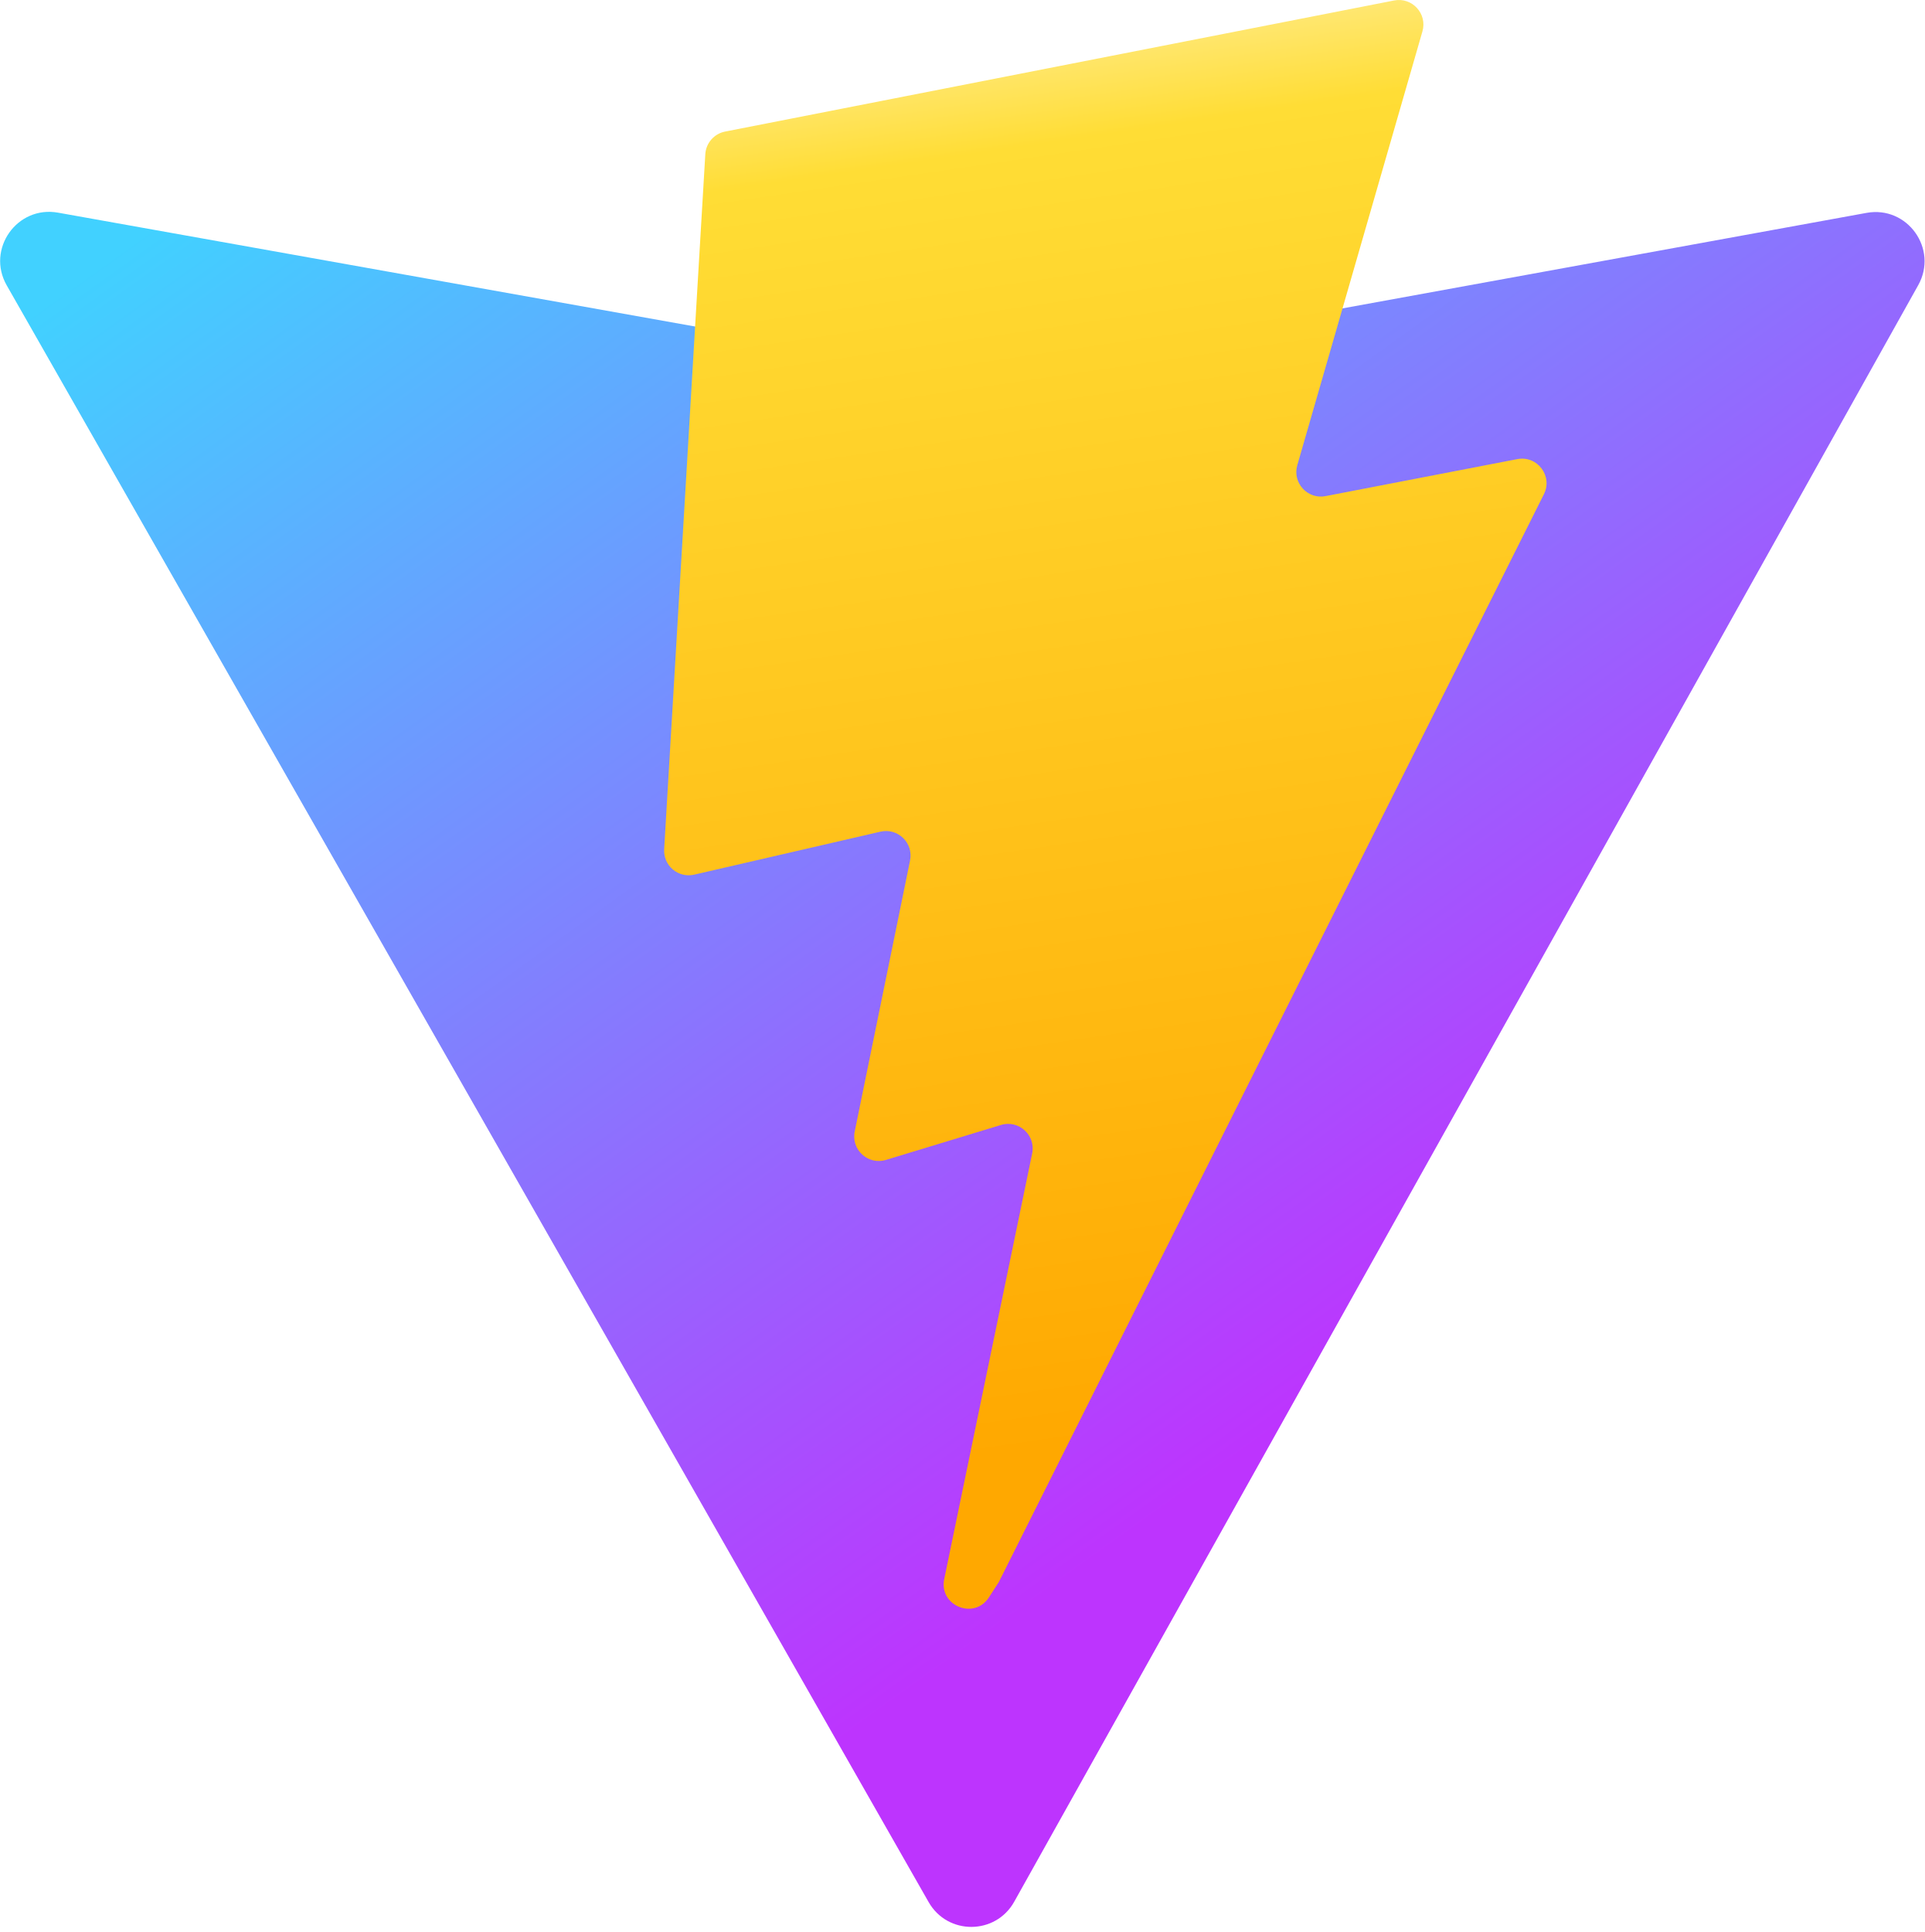
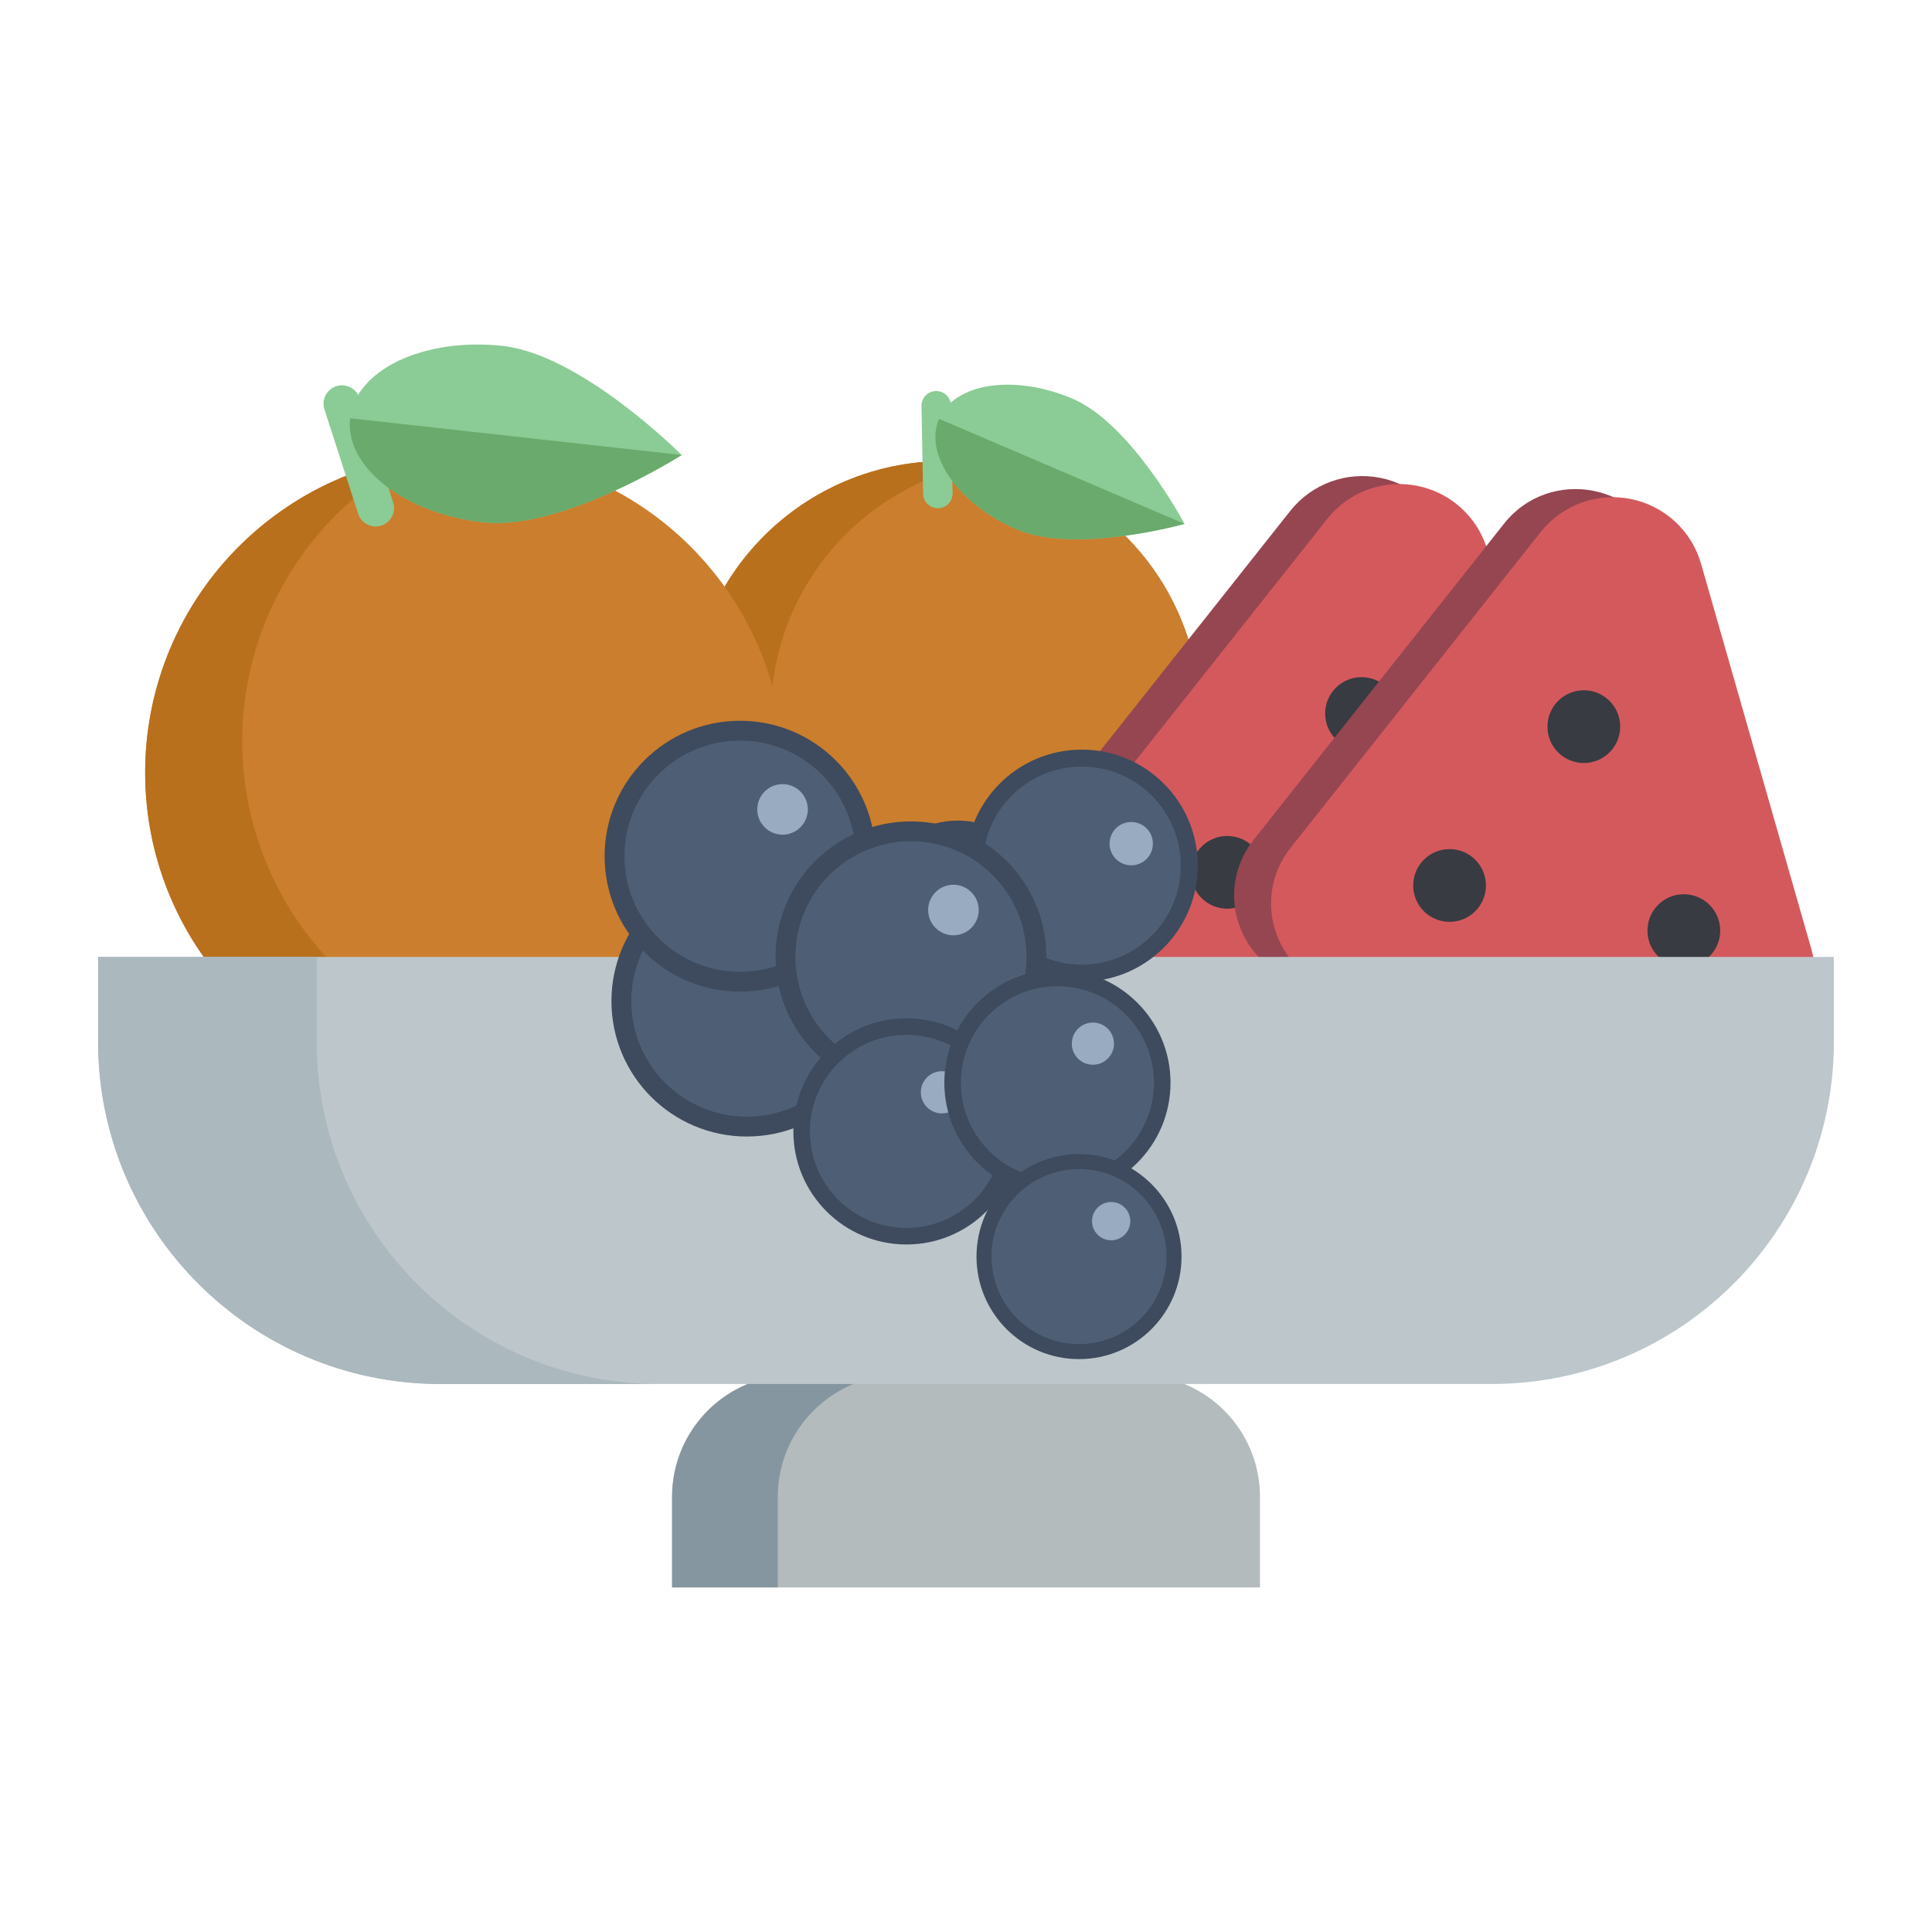
- <svg xmlns="http://www.w3.org/2000/svg" aria-hidden="true" role="img" class="iconify iconify--logos" width="31.88" height="32" preserveAspectRatio="xMidYMid meet" viewBox="0 0 256 257">
+ <svg xmlns="http://www.w3.org/2000/svg" id="ICON" viewBox="0 0 512 512">
  <defs>
-     <linearGradient id="IconifyId1813088fe1fbc01fb466" x1="-.828%" x2="57.636%" y1="7.652%" y2="78.411%">
-       <stop offset="0%" stop-color="#41D1FF" />
-       <stop offset="100%" stop-color="#BD34FE" />
-     </linearGradient>
-     <linearGradient id="IconifyId1813088fe1fbc01fb467" x1="43.376%" x2="50.316%" y1="2.242%" y2="89.03%">
-       <stop offset="0%" stop-color="#FFEA83" />
-       <stop offset="8.333%" stop-color="#FFDD35" />
-       <stop offset="100%" stop-color="#FFA800" />
-     </linearGradient>
+     <style>.cls-3{fill:#cb7e2d}.cls-4{fill:#b8701c}.cls-5{fill:#8bcb95}.cls-6{fill:#6aaa6c}.cls-7{fill:#964651}.cls-8{fill:#d4595d}.cls-9{fill:#383b41}.cls-10{fill:#3e4a5d}.cls-11{fill:#4e5f75}.cls-12{fill:#98abc1}</style>
  </defs>
-   <path fill="url(#IconifyId1813088fe1fbc01fb466)" d="M255.153 37.938L134.897 252.976c-2.483 4.44-8.862 4.466-11.382.048L.875 37.958c-2.746-4.814 1.371-10.646 6.827-9.67l120.385 21.517a6.537 6.537 0 0 0 2.322-.004l117.867-21.483c5.438-.991 9.574 4.796 6.877 9.62Z" />
-   <path fill="url(#IconifyId1813088fe1fbc01fb467)" d="M185.432.063L96.44 17.501a3.268 3.268 0 0 0-2.634 3.014l-5.474 92.456a3.268 3.268 0 0 0 3.997 3.378l24.777-5.718c2.318-.535 4.413 1.507 3.936 3.838l-7.361 36.047c-.495 2.426 1.782 4.5 4.151 3.78l15.304-4.649c2.372-.72 4.652 1.36 4.15 3.788l-11.698 56.621c-.732 3.542 3.979 5.473 5.943 2.437l1.313-2.028l72.516-144.72c1.215-2.423-.88-5.186-3.54-4.672l-25.505 4.922c-2.396.462-4.435-1.77-3.759-4.114l16.646-57.705c.677-2.35-1.37-4.583-3.769-4.113Z" />
+   <path d="M210.42 364.35h91.16a32.33 32.33 0 0 1 32.33 32.33v24H178.09v-24a32.33 32.33 0 0 1 32.33-32.33z" style="fill:#b3bbbc" />
+   <path d="M238.45 364.35h-28a32.33 32.33 0 0 0-32.33 32.33v24h28v-24a32.34 32.34 0 0 1 32.33-32.33z" style="fill:#8596a0" />
+   <circle class="cls-3" cx="250.36" cy="189.95" r="67.77" />
+   <path class="cls-4" d="M182.6 191.21a67.8 67.8 0 0 0 79.85 65.44 67.78 67.78 0 0 1-2.45-133.8 67.85 67.85 0 0 0-77.37 68.36z" />
+   <rect class="cls-5" x="244.41" y="103.63" width="7.81" height="31.07" rx="3.91" transform="rotate(178.94 248.319 119.162)" />
+   <path class="cls-5" d="M284.32 105.7c-15.5-6.63-31.37-4.25-35.46 5.3s5.16 22.67 20.66 29.31 44.4-1.48 44.4-1.48-14.11-26.51-29.6-33.13z" />
+   <path class="cls-6" d="M313.92 138.83 248.86 111c-4.09 9.57 5.16 22.67 20.66 29.31s44.4-1.48 44.4-1.48z" />
+   <path class="cls-7" d="M384.44 143.79 413.69 246a23.62 23.62 0 0 1-27.18 29.69L289.6 257a23.62 23.62 0 0 1-14-37.86l66.37-83.79a24.36 24.36 0 0 1 42.47 8.44z" />
+   <path class="cls-8" d="m394.24 145.93 29.26 102.21a23.62 23.62 0 0 1-27.18 29.7l-96.91-18.69a23.62 23.62 0 0 1-14.05-37.86l66.38-83.78a24.35 24.35 0 0 1 42.5 8.42z" />
+   <circle class="cls-9" cx="389.67" cy="243.14" r="9.64" />
+   <circle class="cls-9" cx="360.82" cy="189.09" r="9.64" />
+   <circle class="cls-9" cx="325.24" cy="231.18" r="9.64" />
+   <path class="cls-7" d="m441 147.27 29.26 102.22a23.61 23.61 0 0 1-27.18 29.69l-96.92-18.68a23.62 23.62 0 0 1-14-37.86l66.37-83.79c12.27-15.54 37.01-10.64 42.47 8.42z" />
+   <path class="cls-8" d="m450.8 149.41 29.26 102.21a23.63 23.63 0 0 1-27.18 29.7L356 262.63a23.62 23.62 0 0 1-14.05-37.86L408.3 141a24.35 24.35 0 0 1 42.5 8.41z" />
+   <circle class="cls-9" cx="446.23" cy="246.62" r="9.64" />
+   <circle class="cls-9" cx="419.73" cy="192.57" r="9.64" />
+   <circle class="cls-9" cx="384.15" cy="234.66" r="9.64" />
+   <circle class="cls-3" cx="123.15" cy="204.74" r="84.68" />
+   <path class="cls-4" d="M42.56 230.77a84.74 84.74 0 0 0 119.19 49.35A84.69 84.69 0 0 1 110.35 121a84.75 84.75 0 0 0-67.79 109.77z" />
+   <rect class="cls-5" x="90.2" y="101.41" width="9.76" height="38.82" rx="4.88" transform="rotate(162.1 95.084 120.817)" />
+   <path class="cls-5" d="M133.27 91.68c-20.94-2.32-39.06 6.32-40.49 19.17s14.37 25.26 35.31 27.57 52.56-17.84 52.56-17.84-26.47-26.58-47.38-28.9z" />
+   <path class="cls-6" d="m180.65 120.58-87.87-9.73c-1.43 12.93 14.37 25.26 35.31 27.57s52.56-17.84 52.56-17.84z" />
+   <circle class="cls-10" cx="253.84" cy="240.75" r="23.28" />
+   <circle class="cls-11" cx="253.84" cy="240.75" r="19.87" />
+   <circle class="cls-12" cx="263.78" cy="236.35" r="4.35" />
+   <path d="M26 253.6h460v22.46a90.71 90.71 0 0 1-90.71 90.71H116.71A90.71 90.71 0 0 1 26 276.07V253.6z" style="fill:#bdc7cb" />
+   <path d="M83.92 276.07V253.6H26v22.47a90.71 90.71 0 0 0 90.71 90.71h57.92a90.71 90.71 0 0 1-90.71-90.71z" style="fill:#abb8be" />
+   <circle class="cls-10" cx="286.68" cy="229.4" r="30.74" />
+   <circle class="cls-11" cx="286.68" cy="229.4" r="26.24" />
+   <circle class="cls-12" cx="299.79" cy="223.58" r="5.74" />
+   <circle class="cls-10" cx="197.93" cy="265.3" r="35.89" />
+   <circle class="cls-11" cx="197.93" cy="265.3" r="30.63" />
+   <circle class="cls-12" cx="209.19" cy="252.89" r="6.7" />
+   <circle class="cls-10" cx="196.12" cy="226.9" r="35.89" />
+   <circle class="cls-11" cx="196.12" cy="226.9" r="30.63" />
+   <circle class="cls-12" cx="207.38" cy="214.5" r="6.7" />
+   <circle class="cls-10" cx="241.41" cy="253.57" r="35.89" />
+   <circle class="cls-11" cx="241.41" cy="253.57" r="30.63" />
+   <circle class="cls-12" cx="252.67" cy="241.17" r="6.7" />
+   <circle class="cls-10" cx="240.22" cy="299.83" r="29.97" />
+   <circle class="cls-11" cx="240.22" cy="299.83" r="25.58" />
+   <circle class="cls-12" cx="249.62" cy="289.47" r="5.59" />
+   <circle class="cls-10" cx="280.23" cy="286.94" r="29.97" />
+   <circle class="cls-11" cx="280.23" cy="286.94" r="25.58" />
+   <circle class="cls-12" cx="289.63" cy="276.58" r="5.59" />
+   <circle class="cls-10" cx="285.95" cy="333.01" r="27.17" />
+   <circle class="cls-11" cx="285.95" cy="333.01" r="23.19" />
+   <circle class="cls-12" cx="294.47" cy="323.62" r="5.07" />
</svg>
